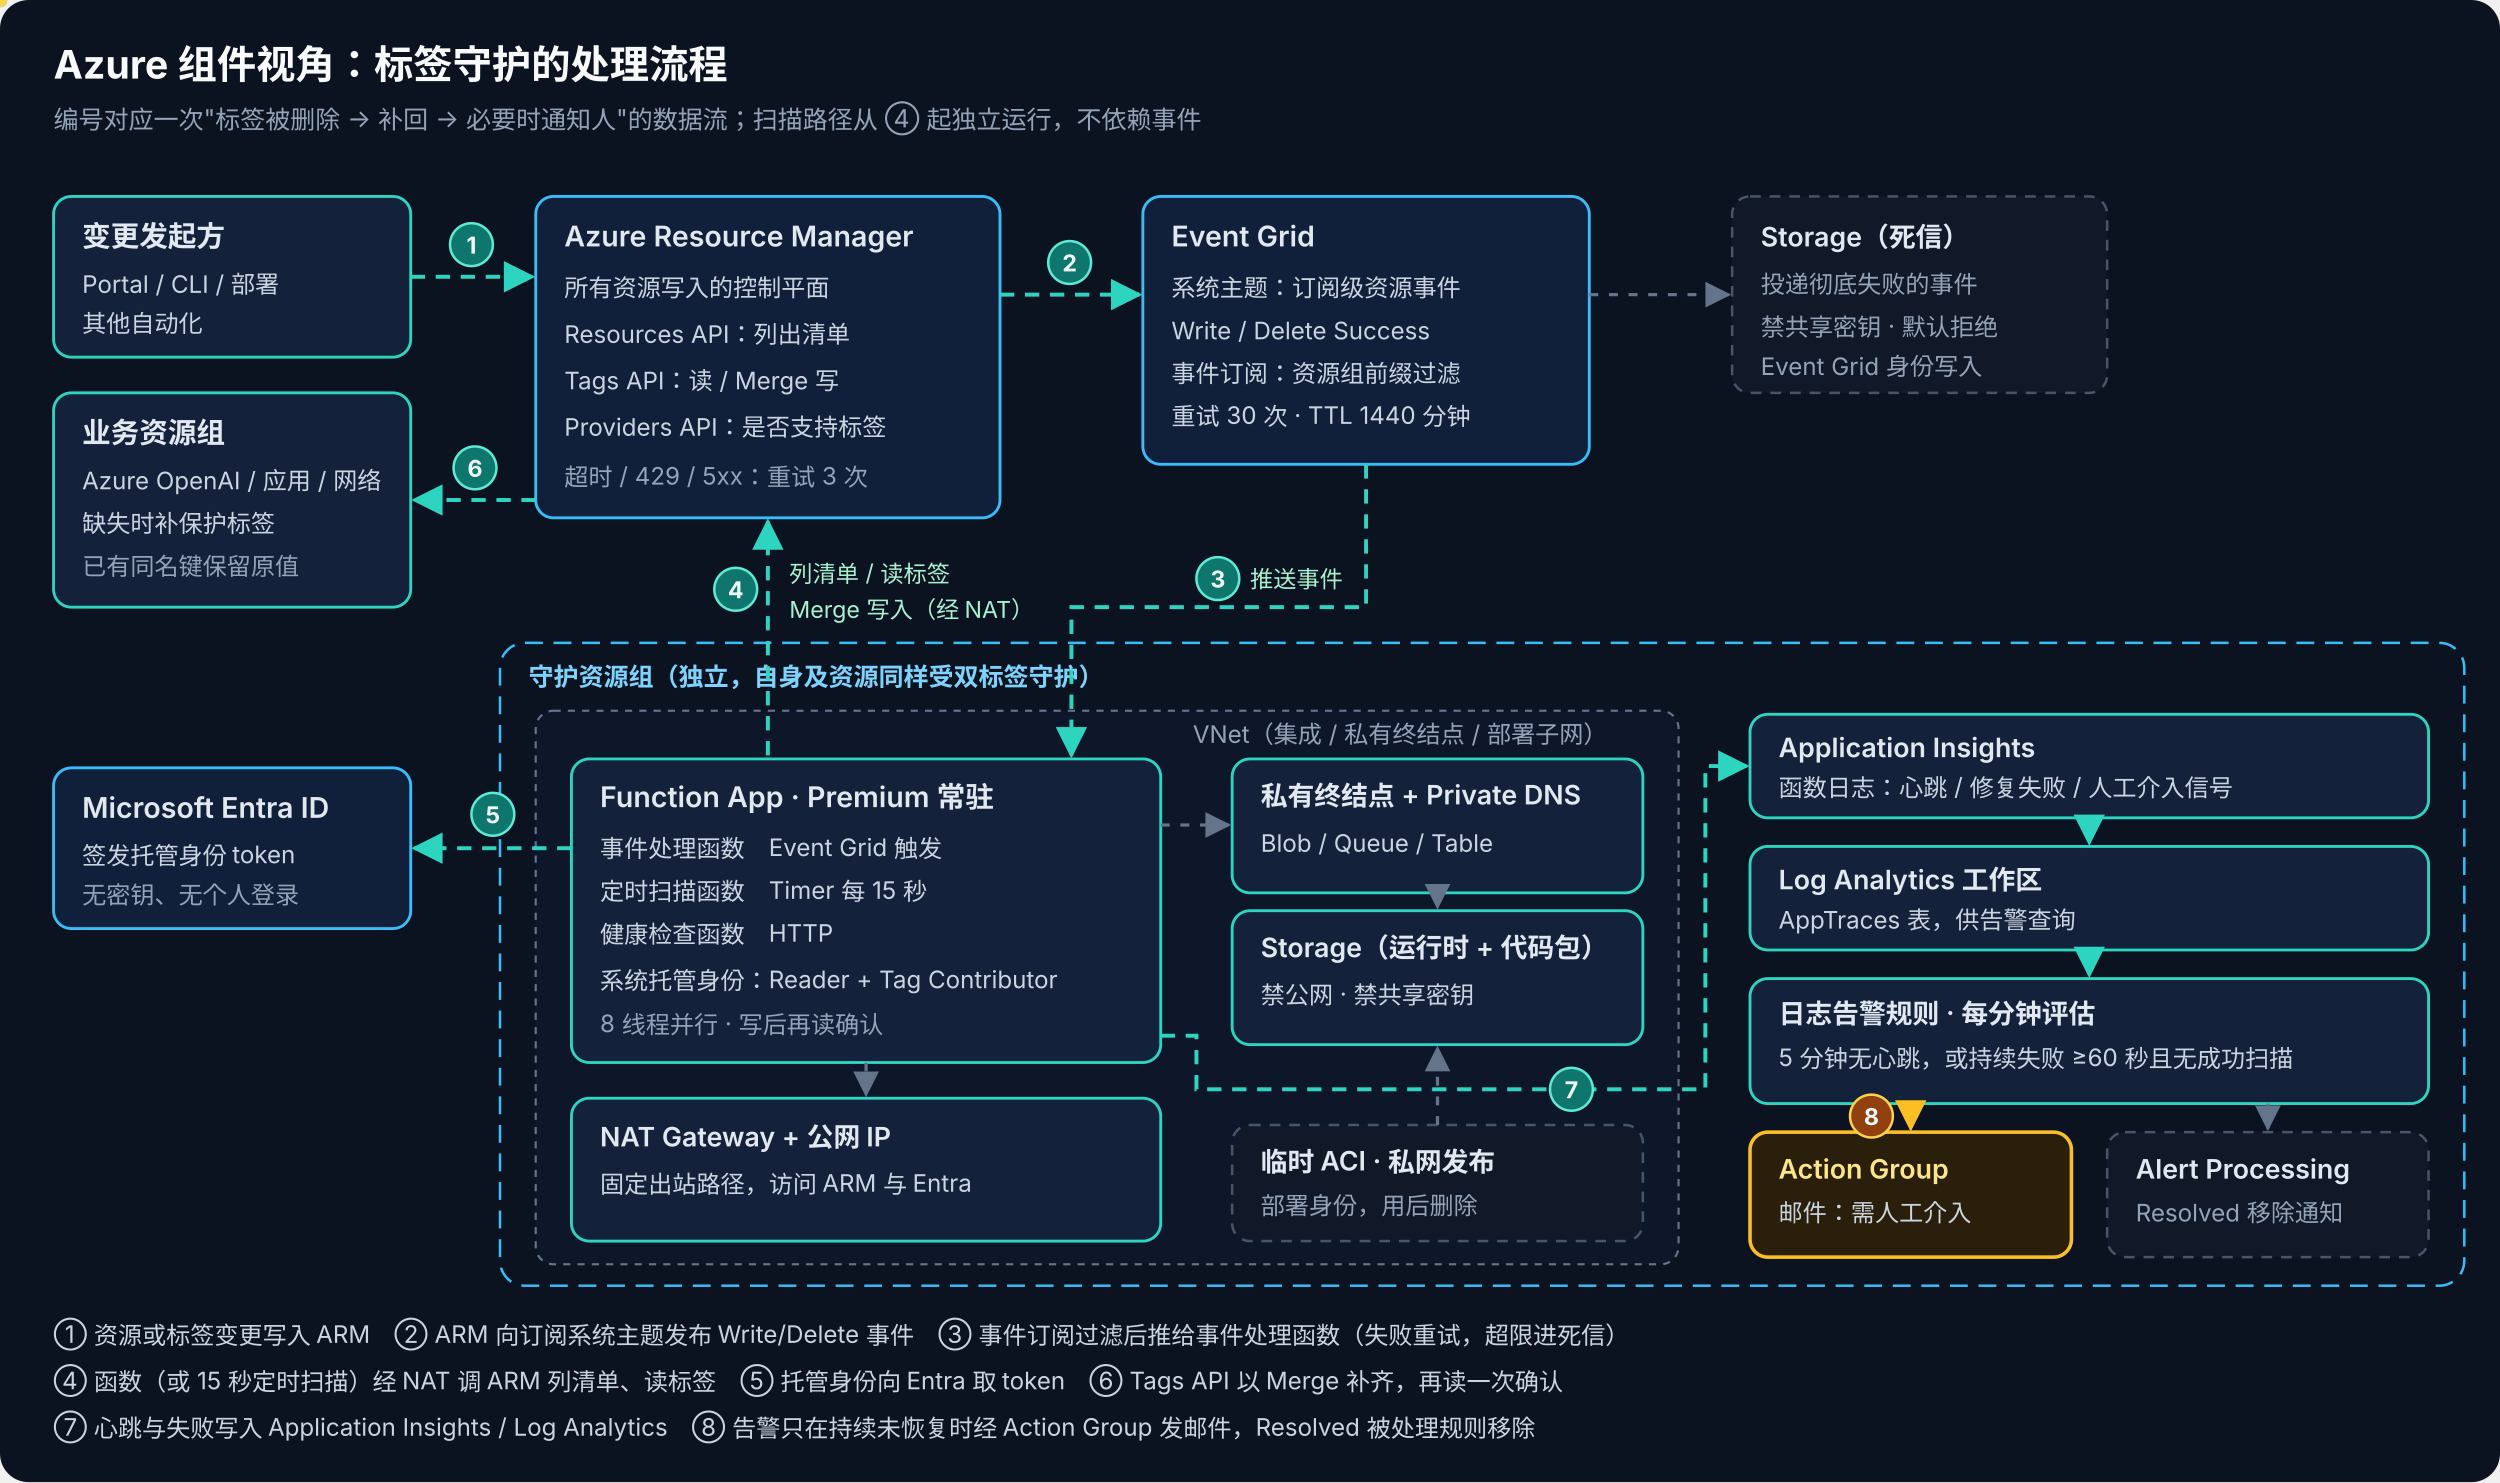
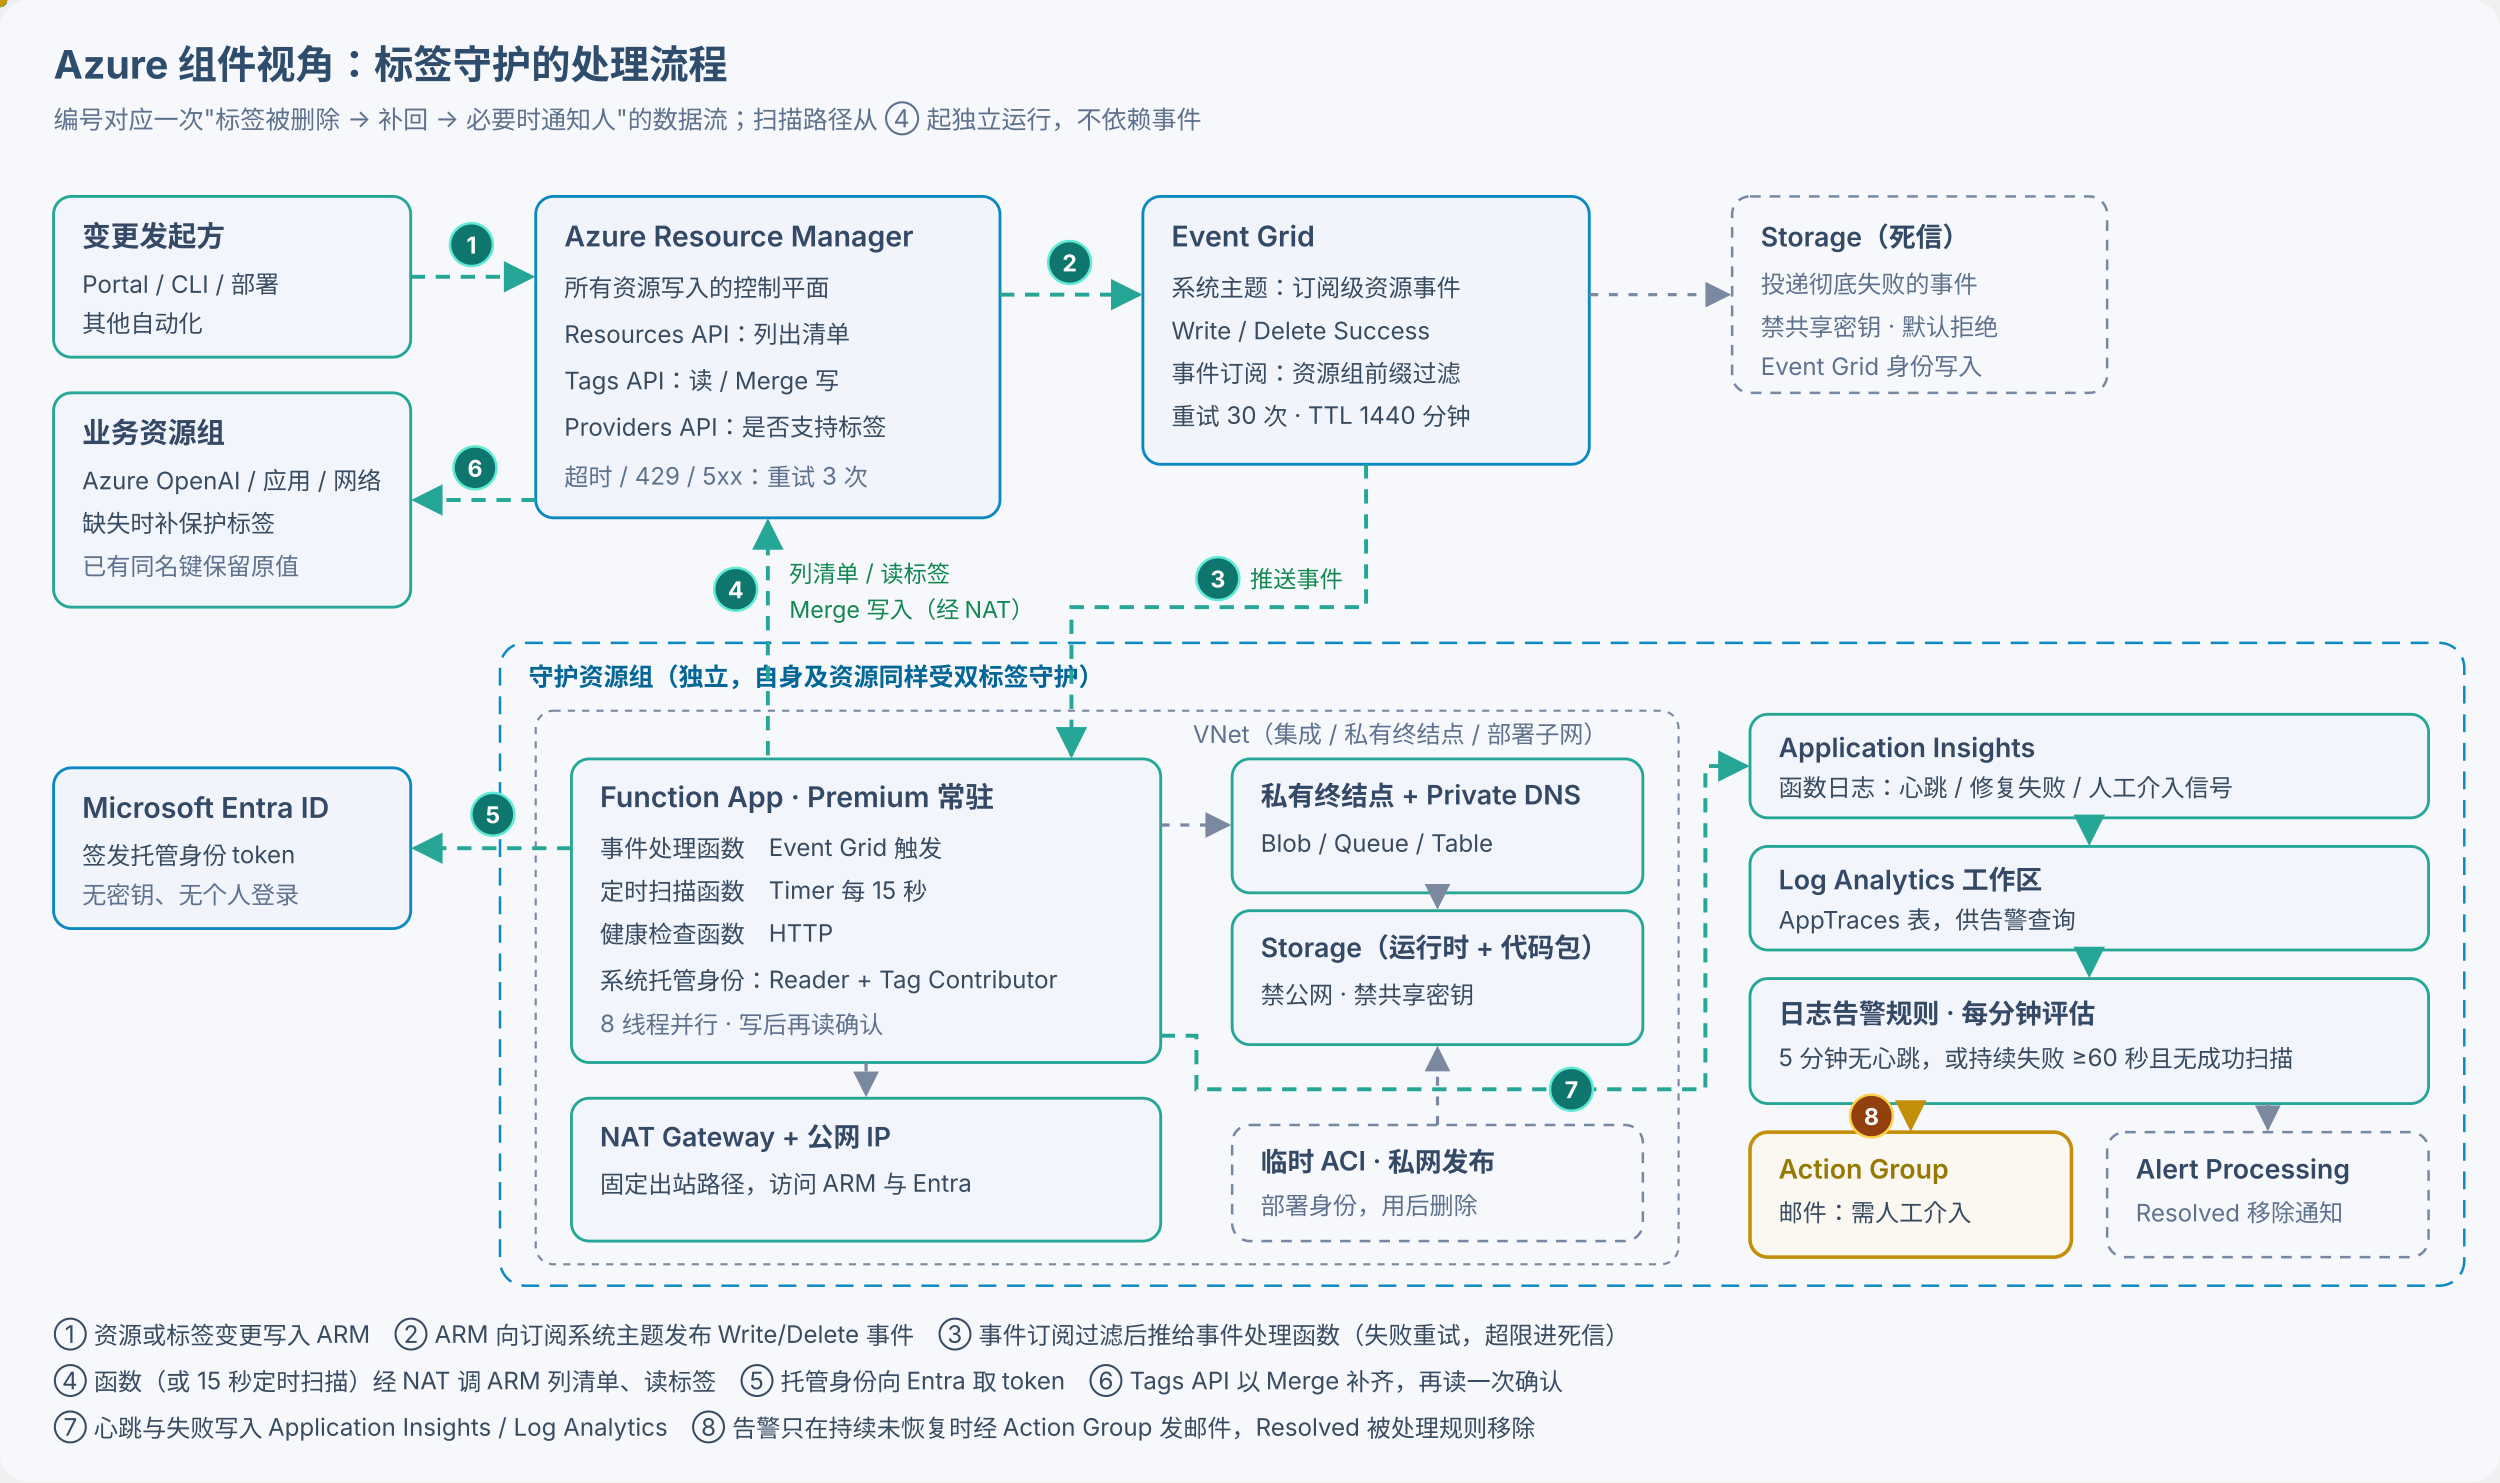
<svg xmlns="http://www.w3.org/2000/svg" viewBox="0 0 1400 830" width="1400" height="830" font-family="-apple-system, 'PingFang SC', 'Microsoft YaHei', 'Segoe UI', sans-serif">
  <defs>
    <marker id="arr" viewBox="0 0 10 10" refX="9" refY="5" markerWidth="8" markerHeight="8" orient="auto-start-reverse">
-       <path d="M0,0 L10,5 L0,10 z" fill="#2dd4bf" />
+       <path d="M0,0 L10,5 L0,10 z" fill="#26a696" />
    </marker>
    <marker id="arrGray" viewBox="0 0 10 10" refX="9" refY="5" markerWidth="8" markerHeight="8" orient="auto-start-reverse">
-       <path d="M0,0 L10,5 L0,10 z" fill="#64748b" />
+       <path d="M0,0 L10,5 L0,10 z" fill="#7a899f" />
    </marker>
    <marker id="arrAmber" viewBox="0 0 10 10" refX="9" refY="5" markerWidth="8" markerHeight="8" orient="auto-start-reverse">
-       <path d="M0,0 L10,5 L0,10 z" fill="#fbbf24" />
+       <path d="M0,0 L10,5 L0,10 z" fill="#c38f09" />
    </marker>
    <style>
-       .bg { fill: #0b1220; }
-       .box { fill: #13213a; stroke: #2dd4bf; stroke-width: 1.6; }
-       .boxBlue { fill: #10203a; stroke: #38bdf8; stroke-width: 1.6; }
-       .boxGray { fill: #111827; stroke: #475569; stroke-width: 1.4; stroke-dasharray: 6 5; }
-       .boxAmber { fill: #2a1f0b; stroke: #fbbf24; stroke-width: 2; animation: pulse 2.4s ease-in-out infinite; }
-       .zone { fill: none; stroke: #38bdf8; stroke-width: 1.4; stroke-dasharray: 10 6; }
-       .zoneV { fill: #0d1729; stroke: #64748b; stroke-width: 1.2; stroke-dasharray: 4 4; }
-       .zl { fill: #7dd3fc; font-size: 14px; font-weight: 600; }
-       .zlv { fill: #94a3b8; font-size: 13.5px; }
-       .h { fill: #e2e8f0; font-size: 16px; font-weight: 600; }
-       .h15 { fill: #e2e8f0; font-size: 15px; font-weight: 600; }
-       .hAmber { fill: #fde68a; font-size: 15px; font-weight: 600; }
-       .t { fill: #cbd5e1; font-size: 13.5px; }
-       .tGray { fill: #94a3b8; font-size: 13.5px; }
-       .title { fill: #f8fafc; font-size: 22px; font-weight: 700; }
-       .sub { fill: #94a3b8; font-size: 14px; }
-       .flow { fill: none; stroke: #2dd4bf; stroke-width: 2.2; stroke-dasharray: 8 6; animation: dash 1.2s linear infinite; }
-       .flowGray { fill: none; stroke: #64748b; stroke-width: 1.8; stroke-dasharray: 5 6; }
-       .flowAmber { fill: none; stroke: #fbbf24; stroke-width: 2.2; stroke-dasharray: 8 6; animation: dash 1.2s linear infinite; }
+       .bg { fill: #f6f8fb; }
+       .box { fill: #f2f5fb; stroke: #26a696; stroke-width: 1.6; }
+       .boxBlue { fill: #f1f5fb; stroke: #0c89c0; stroke-width: 1.6; }
+       .boxGray { fill: #f6f8fb; stroke: #7688a2; stroke-width: 1.4; stroke-dasharray: 6 5; }
+       .boxAmber { fill: #fbf8f1; stroke: #c38f09; stroke-width: 2; animation: pulse 2.4s ease-in-out infinite; }
+       .zone { fill: none; stroke: #0c89c0; stroke-width: 1.4; stroke-dasharray: 10 6; }
+       .zoneV { fill: #f6f8fb; stroke: #7a899f; stroke-width: 1.2; stroke-dasharray: 4 4; }
+       .zl { fill: #036696; font-size: 14px; font-weight: 600; }
+       .zlv { fill: #5e718d; font-size: 13.5px; }
+       .h { fill: #344965; font-size: 16px; font-weight: 600; }
+       .h15 { fill: #344965; font-size: 15px; font-weight: 600; }
+       .hAmber { fill: #967903; font-size: 15px; font-weight: 600; }
+       .t { fill: #384b61; font-size: 13.5px; }
+       .tGray { fill: #5e718d; font-size: 13.5px; }
+       .title { fill: #2e4c6b; font-size: 22px; font-weight: 700; }
+       .sub { fill: #5e718d; font-size: 14px; }
+       .flow { fill: none; stroke: #26a696; stroke-width: 2.2; stroke-dasharray: 8 6; animation: dash 1.2s linear infinite; }
+       .flowGray { fill: none; stroke: #7a899f; stroke-width: 1.8; stroke-dasharray: 5 6; }
+       .flowAmber { fill: none; stroke: #c38f09; stroke-width: 2.2; stroke-dasharray: 8 6; animation: dash 1.2s linear infinite; }
      .badge { fill: #0f766e; stroke: #5eead4; stroke-width: 1.4; }
      .badgeAmber { fill: #92400e; stroke: #fcd34d; stroke-width: 1.4; }
-       .bn { fill: #f0fdfa; font-size: 13px; font-weight: 700; text-anchor: middle; }
-       .el { fill: #a7f3d0; font-size: 13px; }
+       .bn { fill:#ffffff; font-size: 13px; font-weight: 700; text-anchor: middle; }
+       .el { fill: #128751; font-size: 13px; }
      @keyframes dash { to { stroke-dashoffset: -28; } }
      @keyframes pulse { 0%,100% { stroke-opacity: 1; } 50% { stroke-opacity: 0.35; } }
    </style>
  </defs>
  <rect class="bg" width="1400" height="830" rx="16" />
  <text class="title" x="30" y="44">Azure 组件视角：标签守护的处理流程</text>
  <text class="sub" x="30" y="72">编号对应一次"标签被删除 → 补回 → 必要时通知人"的数据流；扫描路径从 ④ 起独立运行，不依赖事件</text>
  <rect class="box" x="30" y="110" width="200" height="90" rx="10" />
  <text class="h" x="46" y="138">变更发起方</text>
  <text class="t" x="46" y="164">Portal / CLI / 部署</text>
  <text class="t" x="46" y="186">其他自动化</text>
  <rect class="box" x="30" y="220" width="200" height="120" rx="10" />
  <text class="h" x="46" y="248">业务资源组</text>
  <text class="t" x="46" y="274">Azure OpenAI / 应用 / 网络</text>
  <text class="t" x="46" y="298">缺失时补保护标签</text>
  <text class="tGray" x="46" y="322">已有同名键保留原值</text>
  <rect class="boxBlue" x="300" y="110" width="260" height="180" rx="10" />
  <text class="h" x="316" y="138">Azure Resource Manager</text>
  <text class="t" x="316" y="166">所有资源写入的控制平面</text>
  <text class="t" x="316" y="192">Resources API：列出清单</text>
  <text class="t" x="316" y="218">Tags API：读 / Merge 写</text>
  <text class="t" x="316" y="244">Providers API：是否支持标签</text>
  <text class="tGray" x="316" y="272">超时 / 429 / 5xx：重试 3 次</text>
  <rect class="boxBlue" x="640" y="110" width="250" height="150" rx="10" />
  <text class="h" x="656" y="138">Event Grid</text>
  <text class="t" x="656" y="166">系统主题：订阅级资源事件</text>
  <text class="t" x="656" y="190">Write / Delete Success</text>
  <text class="t" x="656" y="214">事件订阅：资源组前缀过滤</text>
  <text class="t" x="656" y="238">重试 30 次 · TTL 1440 分钟</text>
  <rect class="boxGray" x="970" y="110" width="210" height="110" rx="10" />
  <text class="h15" x="986" y="138">Storage（死信）</text>
  <text class="tGray" x="986" y="164">投递彻底失败的事件</text>
  <text class="tGray" x="986" y="188">禁共享密钥 · 默认拒绝</text>
  <text class="tGray" x="986" y="210">Event Grid 身份写入</text>
  <rect class="boxBlue" x="30" y="430" width="200" height="90" rx="10" />
  <text class="h" x="46" y="458">Microsoft Entra ID</text>
  <text class="t" x="46" y="484">签发托管身份 token</text>
  <text class="tGray" x="46" y="506">无密钥、无个人登录</text>
  <rect class="zone" x="280" y="360" width="1100" height="360" rx="14" />
  <text class="zl" x="296" y="384">守护资源组（独立，自身及资源同样受双标签守护）</text>
  <rect class="zoneV" x="300" y="398" width="640" height="310" rx="10" />
  <text class="zlv" x="668" y="416">VNet（集成 / 私有终结点 / 部署子网）</text>
  <rect class="box" x="320" y="425" width="330" height="170" rx="10" />
  <text class="h" x="336" y="452">Function App · Premium 常驻</text>
  <text class="t" x="336" y="480">事件处理函数　Event Grid 触发</text>
  <text class="t" x="336" y="504">定时扫描函数　Timer 每 15 秒</text>
  <text class="t" x="336" y="528">健康检查函数　HTTP</text>
  <text class="t" x="336" y="554">系统托管身份：Reader + Tag Contributor</text>
  <text class="tGray" x="336" y="578">8 线程并行 · 写后再读确认</text>
  <rect class="box" x="320" y="615" width="330" height="80" rx="10" />
  <text class="h15" x="336" y="642">NAT Gateway + 公网 IP</text>
  <text class="t" x="336" y="668">固定出站路径，访问 ARM 与 Entra</text>
  <rect class="box" x="690" y="425" width="230" height="75" rx="10" />
  <text class="h15" x="706" y="451">私有终结点 + Private DNS</text>
  <text class="t" x="706" y="477">Blob / Queue / Table</text>
  <rect class="box" x="690" y="510" width="230" height="75" rx="10" />
  <text class="h15" x="706" y="536">Storage（运行时 + 代码包）</text>
  <text class="t" x="706" y="562">禁公网 · 禁共享密钥</text>
  <rect class="boxGray" x="690" y="630" width="230" height="65" rx="10" />
  <text class="h15" x="706" y="656">临时 ACI · 私网发布</text>
  <text class="tGray" x="706" y="680">部署身份，用后删除</text>
  <rect class="box" x="980" y="400" width="380" height="58" rx="10" />
  <text class="h15" x="996" y="424">Application Insights</text>
  <text class="t" x="996" y="446">函数日志：心跳 / 修复失败 / 人工介入信号</text>
  <rect class="box" x="980" y="474" width="380" height="58" rx="10" />
  <text class="h15" x="996" y="498">Log Analytics 工作区</text>
  <text class="t" x="996" y="520">AppTraces 表，供告警查询</text>
  <rect class="box" x="980" y="548" width="380" height="70" rx="10" />
  <text class="h15" x="996" y="573">日志告警规则 · 每分钟评估</text>
  <text class="t" x="996" y="597">5 分钟无心跳，或持续失败 ≥60 秒且无成功扫描</text>
  <rect class="boxAmber" x="980" y="634" width="180" height="70" rx="10" />
  <text class="hAmber" x="996" y="660">Action Group</text>
  <text class="t" x="996" y="684">邮件：需人工介入</text>
  <rect class="boxGray" x="1180" y="634" width="180" height="70" rx="10" />
  <text class="h15" x="1196" y="660">Alert Processing</text>
  <text class="tGray" x="1196" y="684">Resolved 移除通知</text>
  <path class="flow" d="M230,155 L298,155" marker-end="url(#arr)" />
  <path class="flow" d="M560,165 L638,165" marker-end="url(#arr)" />
  <path class="flow" d="M765,260 L765,340 L600,340 L600,423" marker-end="url(#arr)" />
  <path class="flowGray" d="M890,165 L968,165" marker-end="url(#arrGray)" />
  <path class="flow" d="M430,423 L430,292" marker-end="url(#arr)" />
  <path class="flow" d="M320,475 L232,475" marker-end="url(#arr)" />
  <path class="flow" d="M300,280 L232,280" marker-end="url(#arr)" />
  <path class="flowGray" d="M485,595 L485,613" marker-end="url(#arrGray)" />
  <path class="flowGray" d="M650,462 L688,462" marker-end="url(#arrGray)" />
  <path class="flowGray" d="M805,500 L805,508" marker-end="url(#arrGray)" />
  <path class="flowGray" d="M805,630 L805,587" marker-end="url(#arrGray)" />
  <path class="flow" d="M650,580 L670,580 L670,610 L955,610 L955,429 L978,429" marker-end="url(#arr)" />
  <path class="flow" d="M1170,458 L1170,472" marker-end="url(#arr)" />
  <path class="flow" d="M1170,532 L1170,546" marker-end="url(#arr)" />
  <path class="flowAmber" d="M1070,618 L1070,632" marker-end="url(#arrAmber)" />
  <path class="flowGray" d="M1270,618 L1270,632" marker-end="url(#arrGray)" />
-   <circle r="4" fill="#5eead4">
+   <circle r="4" fill="#1bb199">
    <animateMotion dur="1.4s" repeatCount="indefinite" path="M230,155 L298,155" />
  </circle>
-   <circle r="4" fill="#5eead4">
+   <circle r="4" fill="#1bb199">
    <animateMotion dur="1.4s" begin="0.3s" repeatCount="indefinite" path="M560,165 L638,165" />
  </circle>
-   <circle r="4" fill="#5eead4">
+   <circle r="4" fill="#1bb199">
    <animateMotion dur="2.4s" begin="0.6s" repeatCount="indefinite" path="M765,260 L765,340 L600,340 L600,423" />
  </circle>
-   <circle r="4" fill="#5eead4">
+   <circle r="4" fill="#1bb199">
    <animateMotion dur="1.8s" begin="0.9s" repeatCount="indefinite" path="M430,423 L430,292" />
  </circle>
-   <circle r="4" fill="#5eead4">
+   <circle r="4" fill="#1bb199">
    <animateMotion dur="1.4s" begin="1.2s" repeatCount="indefinite" path="M320,475 L232,475" />
  </circle>
-   <circle r="4" fill="#5eead4">
+   <circle r="4" fill="#1bb199">
    <animateMotion dur="1.4s" begin="1.5s" repeatCount="indefinite" path="M300,280 L232,280" />
  </circle>
-   <circle r="4" fill="#5eead4">
+   <circle r="4" fill="#1bb199">
    <animateMotion dur="3s" begin="0.4s" repeatCount="indefinite" path="M650,580 L670,580 L670,610 L955,610 L955,429 L978,429" />
  </circle>
-   <circle r="4" fill="#fcd34d">
+   <circle r="4" fill="#c49808">
    <animateMotion dur="1.6s" repeatCount="indefinite" path="M1070,618 L1070,632" />
  </circle>
  <circle class="badge" cx="264" cy="137" r="12" />
  <text class="bn" x="264" y="142">1</text>
  <circle class="badge" cx="599" cy="147" r="12" />
  <text class="bn" x="599" y="152">2</text>
  <circle class="badge" cx="682" cy="324" r="12" />
  <text class="bn" x="682" y="329">3</text>
  <text class="el" x="700" y="329">推送事件</text>
  <circle class="badge" cx="412" cy="330" r="12" />
  <text class="bn" x="412" y="335">4</text>
  <text class="el" x="442" y="326">列清单 / 读标签</text>
  <text class="el" x="442" y="346">Merge 写入（经 NAT）</text>
  <circle class="badge" cx="276" cy="456" r="12" />
  <text class="bn" x="276" y="461">5</text>
  <circle class="badge" cx="266" cy="262" r="12" />
  <text class="bn" x="266" y="267">6</text>
  <circle class="badge" cx="880" cy="610" r="12" />
  <text class="bn" x="880" y="615">7</text>
  <circle class="badgeAmber" cx="1048" cy="625" r="12" />
  <text class="bn" x="1048" y="630">8</text>
  <text class="t" x="30" y="752">① 资源或标签变更写入 ARM　② ARM 向订阅系统主题发布 Write/Delete 事件　③ 事件订阅过滤后推给事件处理函数（失败重试，超限进死信）</text>
  <text class="t" x="30" y="778">④ 函数（或 15 秒定时扫描）经 NAT 调 ARM 列清单、读标签　⑤ 托管身份向 Entra 取 token　⑥ Tags API 以 Merge 补齐，再读一次确认</text>
  <text class="t" x="30" y="804">⑦ 心跳与失败写入 Application Insights / Log Analytics　⑧ 告警只在持续未恢复时经 Action Group 发邮件，Resolved 被处理规则移除</text>
</svg>
